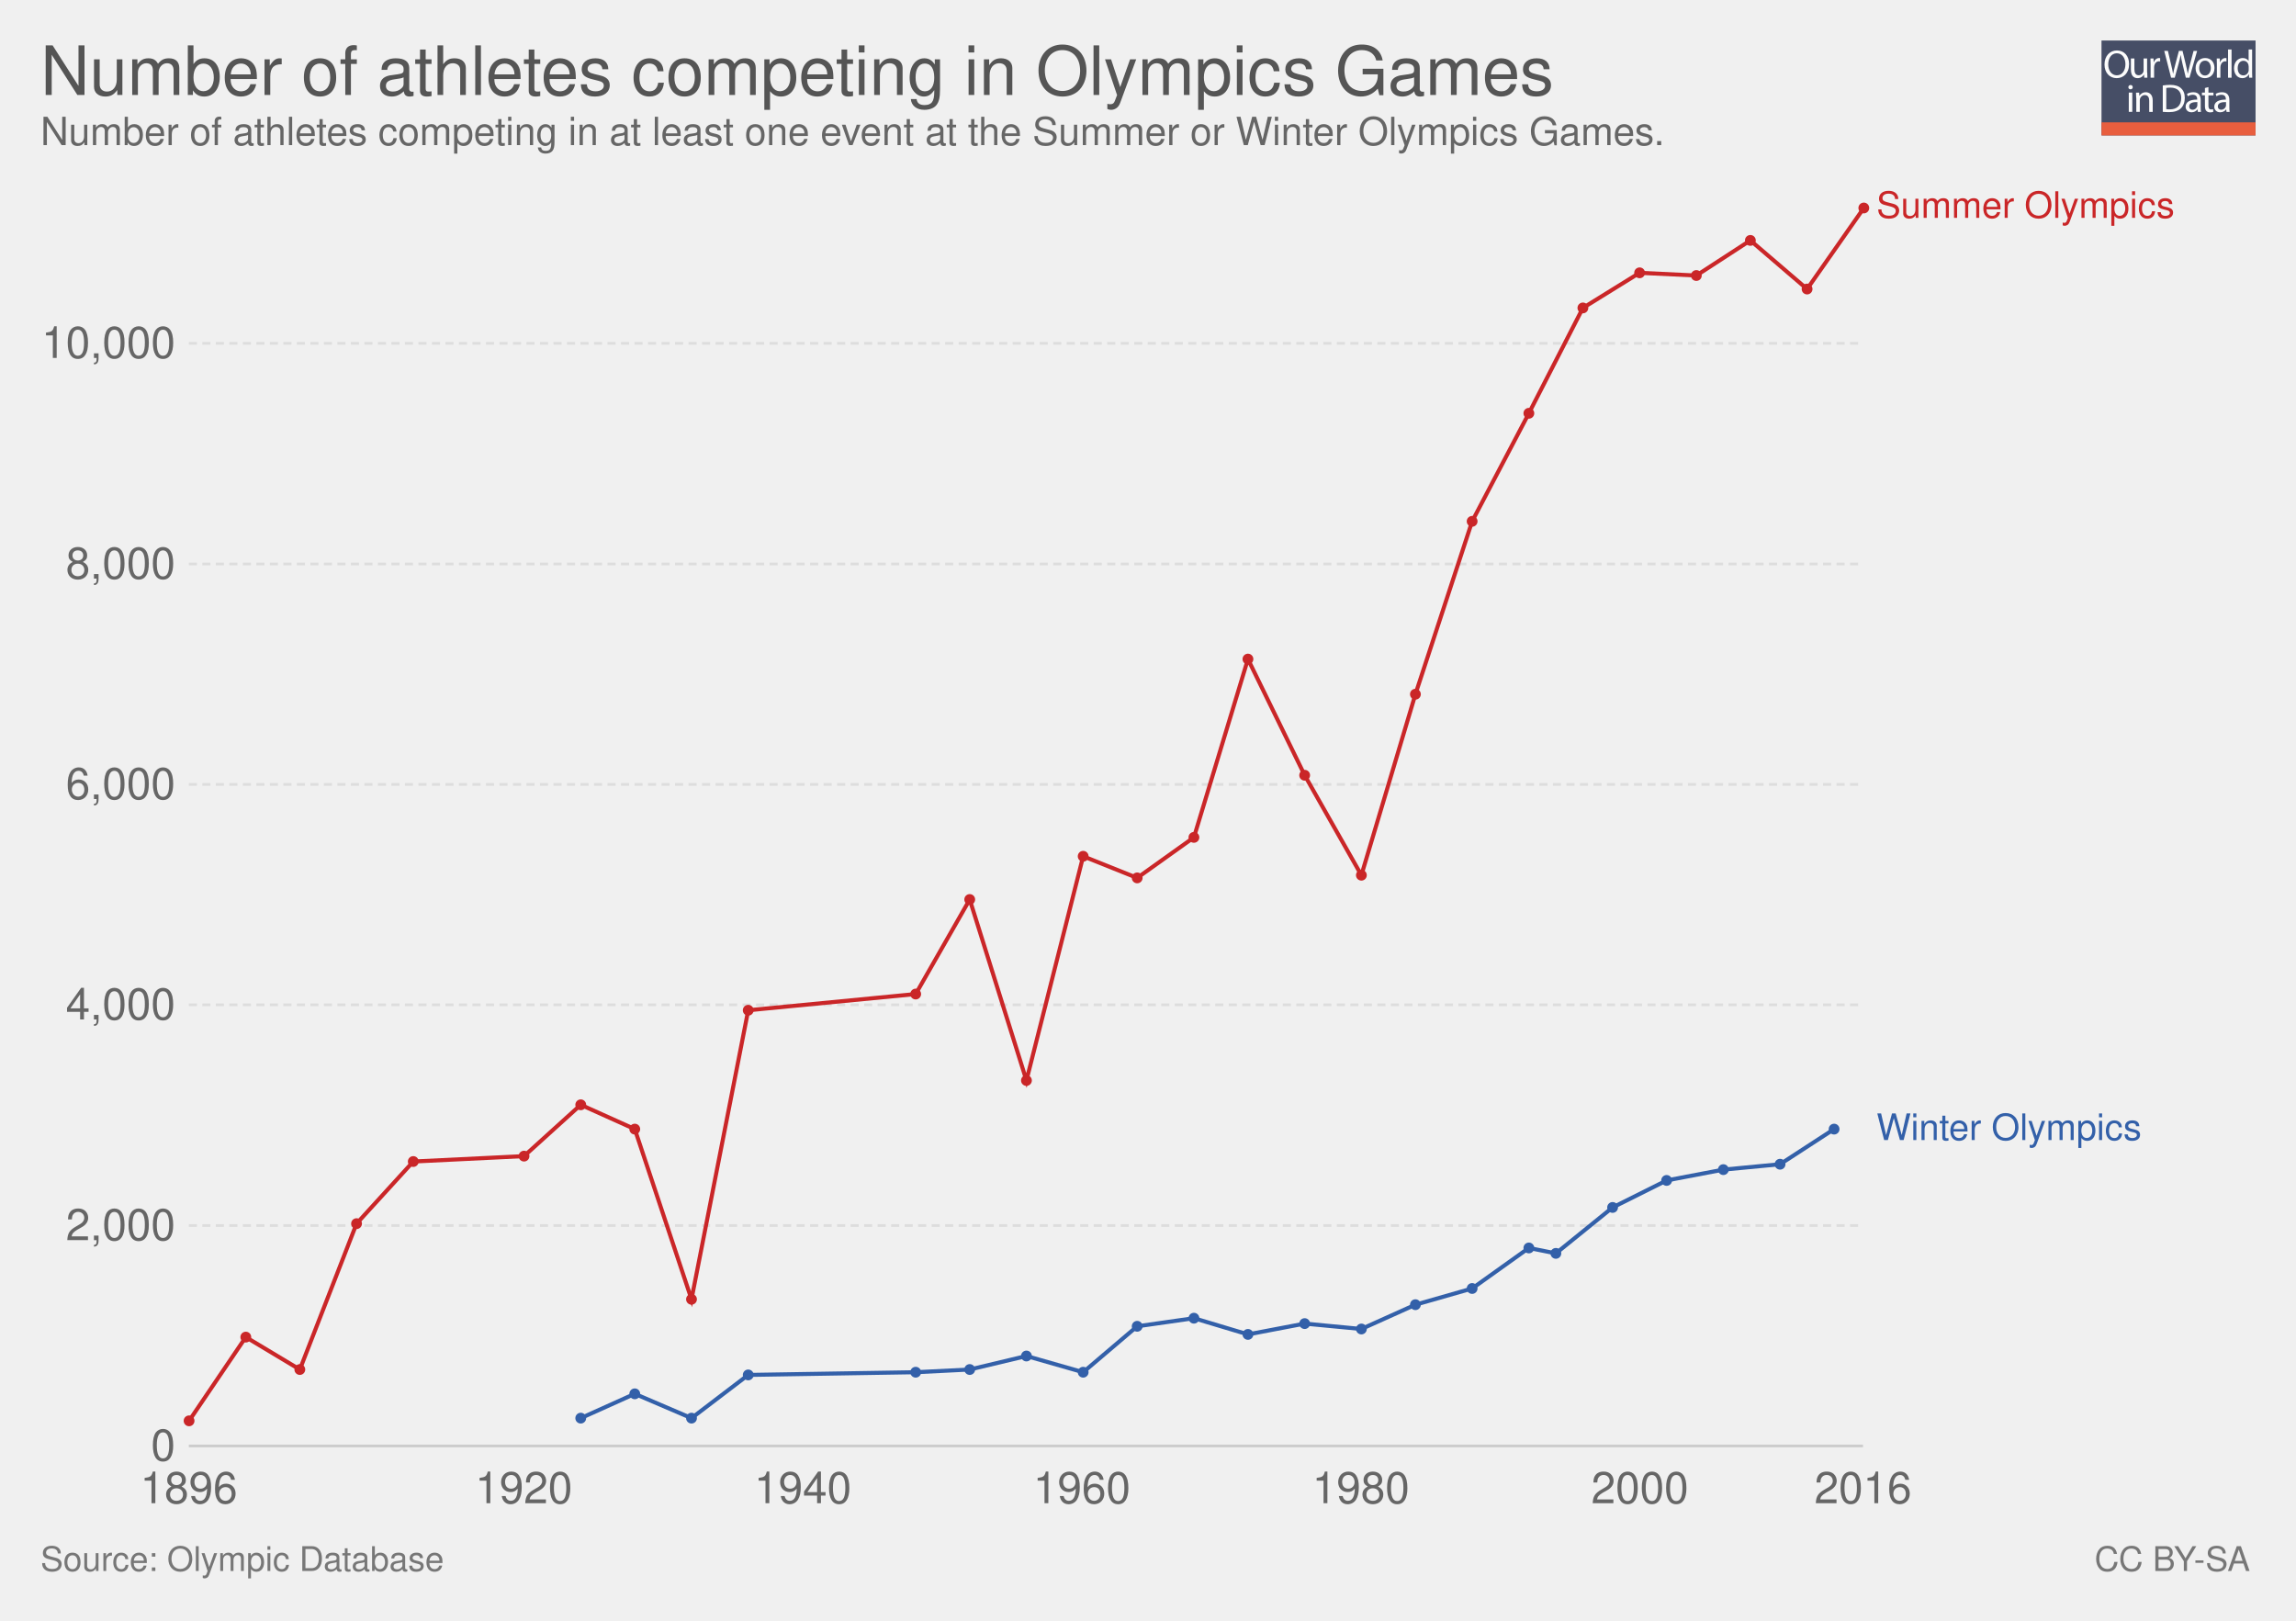
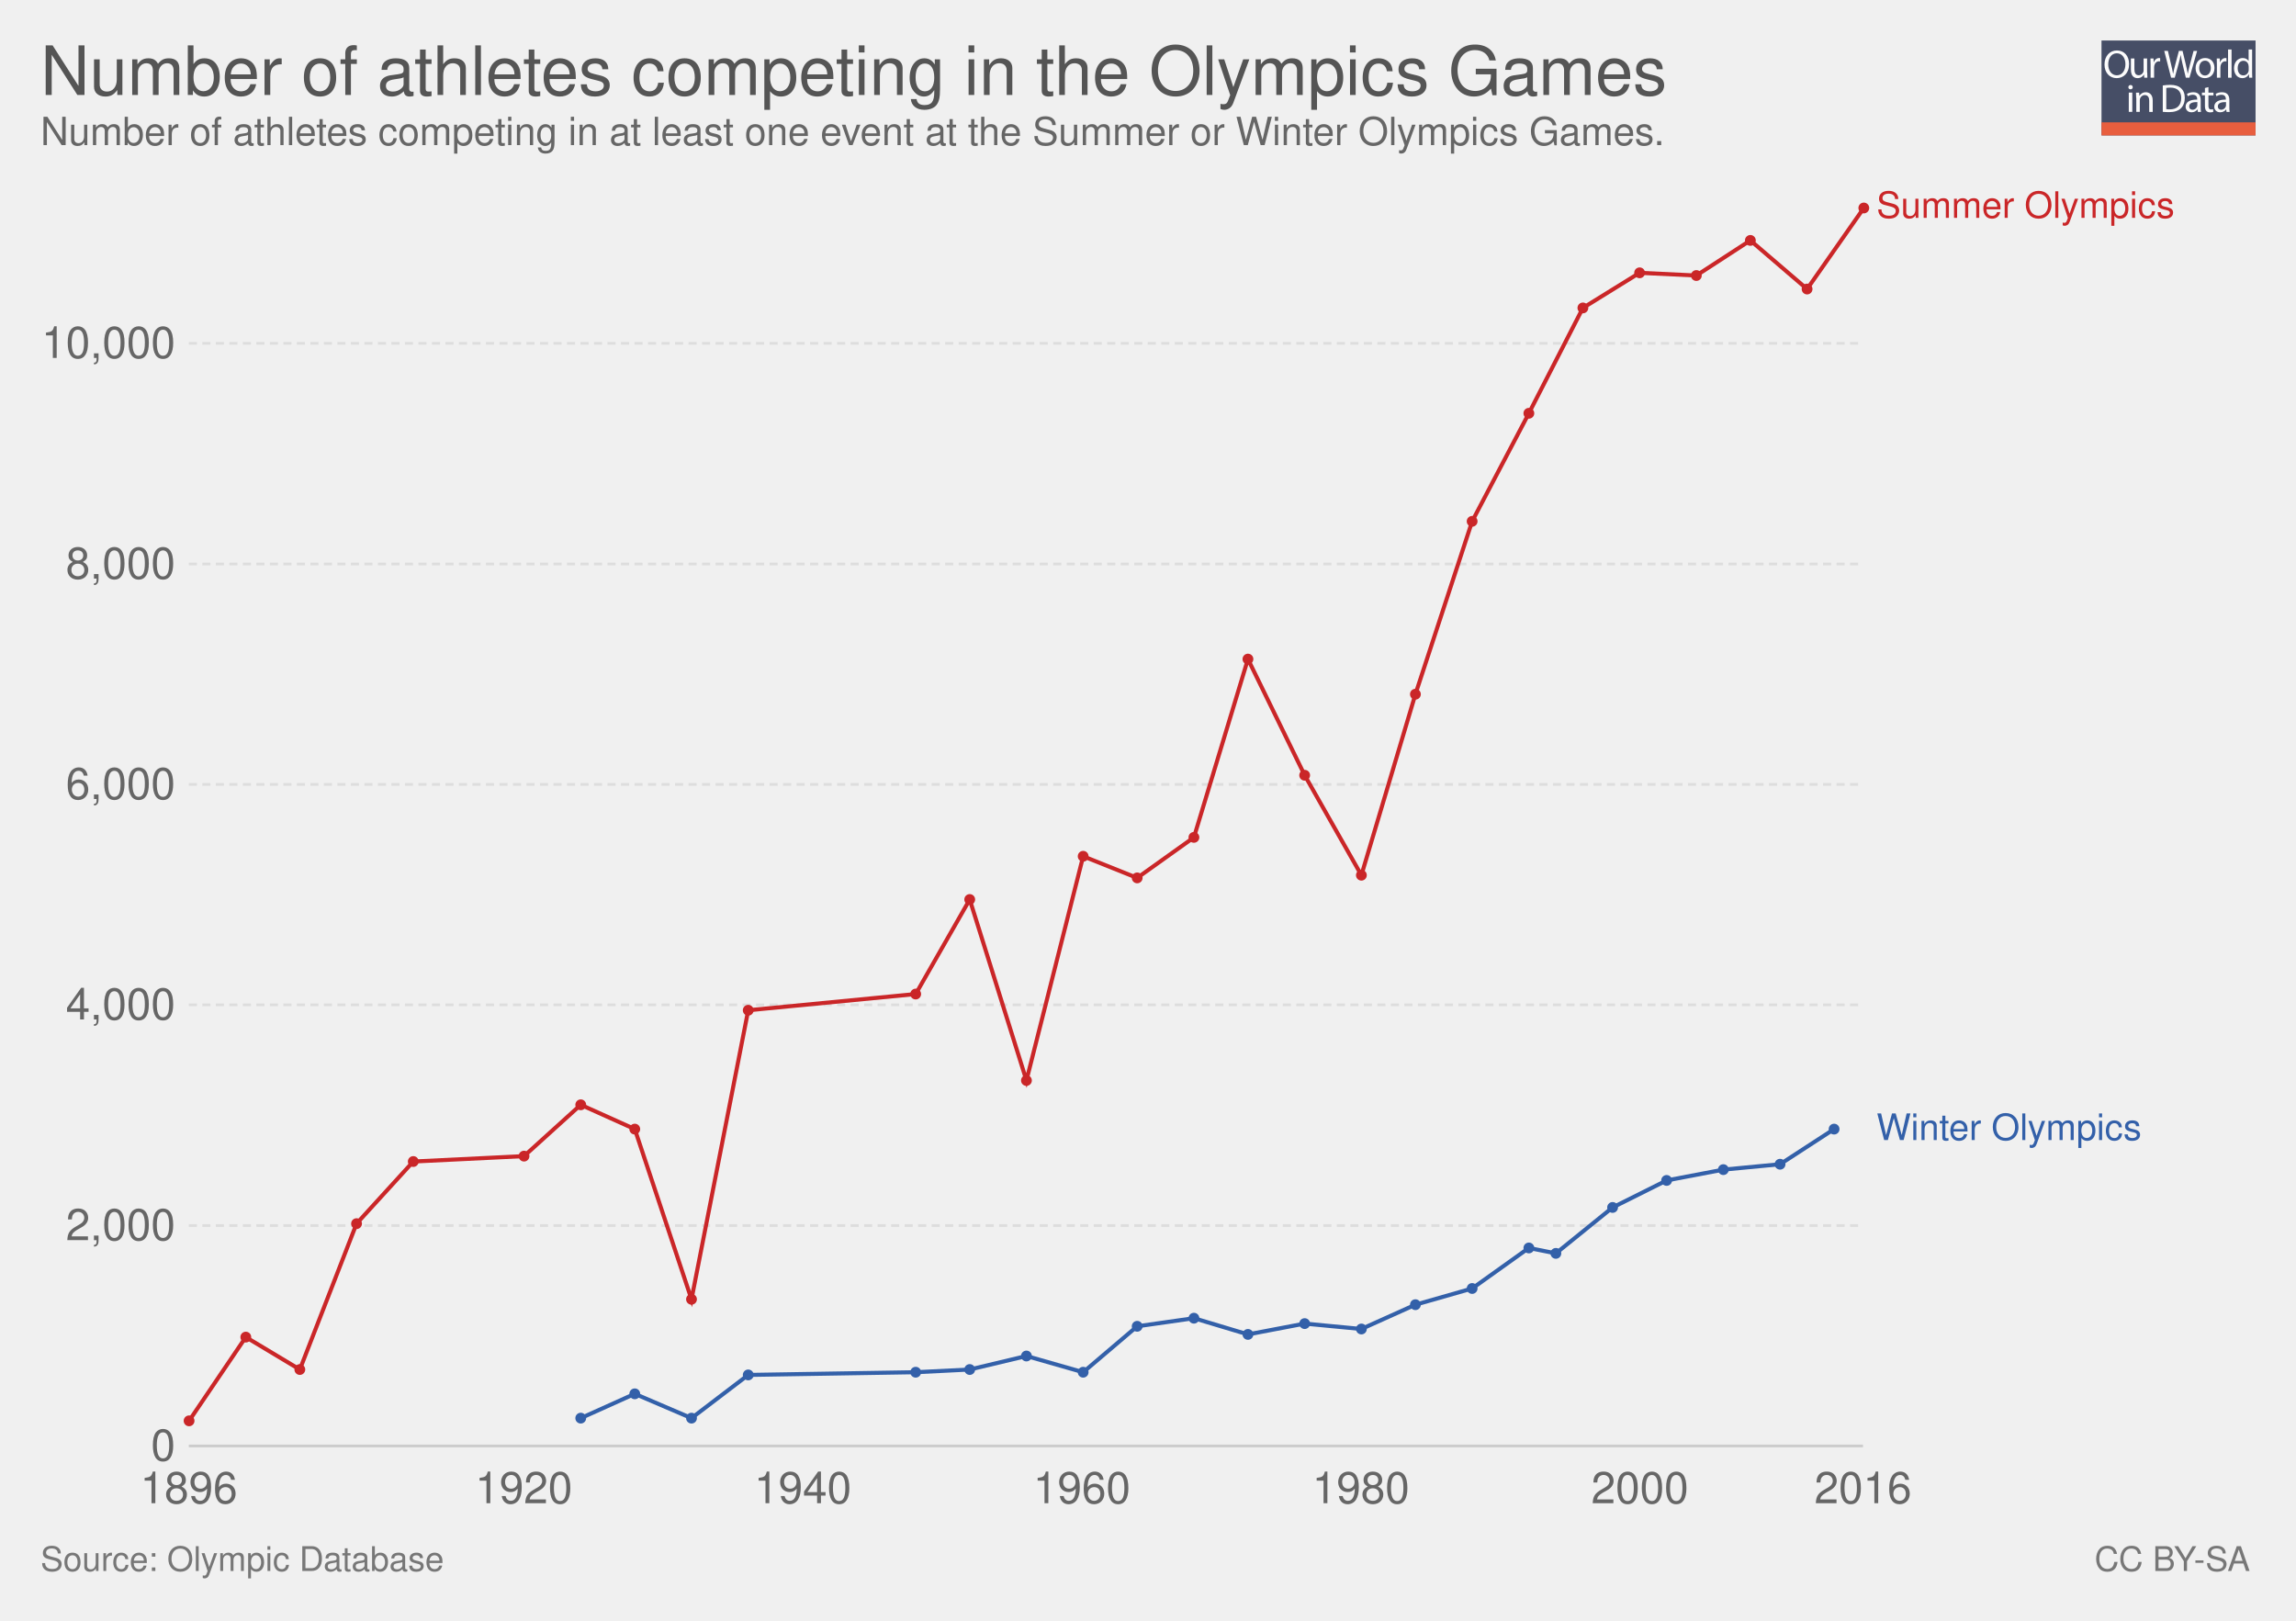
<svg xmlns="http://www.w3.org/2000/svg" xmlns:xlink="http://www.w3.org/1999/xlink" version="1.1" style="font-family: 'Helvetica Neue', Helvetica, Arial, sans-serif; font-size: 18px; background-color: white; text-rendering: optimizeLegibility; -webkit-font-smoothing: antialiased;" width="850" height="600">
  <g class="ChartTab">
    <g class="HeaderView">
      <g opacity="0.8" transform="translate(778, 15) scale(0.27)">
        <a xlink:href="https://ourworldindata.org" target="_blank">
          <g>
            <rect x="0" y="0" fill="#1B2543" width="211.2" height="130.1" />
            <rect x="0" y="112.2" fill="#E63912" width="211.2" height="17.9" />
            <g>
              <rect x="1.2" y="12.3" fill="none" width="210.2" height="99.2" />
              <path fill="#FFFFFF" d="M37.8,32.2c0,12.7-7.7,19.4-17.1,19.4c-9.7,0-16.6-7.5-16.6-18.7c0-11.7,7.3-19.3,17.1-19.3 C31.3,13.7,37.8,21.3,37.8,32.2z M9.2,32.8c0,7.9,4.3,14.9,11.8,14.9c7.5,0,11.8-6.9,11.8-15.3c0-7.3-3.8-14.9-11.8-14.9 C13.1,17.5,9.2,24.8,9.2,32.8z" />
              <path fill="#FFFFFF" d="M62.7,43.8c0,2.7,0.1,5.1,0.2,7.2h-4.3l-0.3-4.3h-0.1c-1.3,2.1-4,4.9-8.8,4.9c-4.2,0-9.1-2.3-9.1-11.6 V24.6h4.8v14.6c0,5,1.5,8.4,5.9,8.4c3.2,0,5.5-2.2,6.3-4.4c0.3-0.7,0.4-1.6,0.4-2.5V24.6h4.8V43.8z" />
              <path fill="#FFFFFF" d="M67.3,32.8c0-3.1-0.1-5.8-0.2-8.2h4.2l0.2,5.2h0.2c1.2-3.5,4.1-5.8,7.3-5.8c0.5,0,0.9,0.1,1.4,0.2v4.5 c-0.5-0.1-1-0.2-1.6-0.2c-3.4,0-5.8,2.6-6.5,6.2c-0.1,0.7-0.2,1.4-0.2,2.2V51h-4.8V32.8z" />
              <path fill="#FFFFFF" d="M95.4,51l-9.4-36.8h5l4.4,18.6c1.1,4.6,2.1,9.2,2.7,12.7h0.1c0.6-3.7,1.8-8,3-12.8l4.9-18.5h5l4.5,18.7 c1,4.4,2,8.7,2.6,12.6h0.1c0.8-4,1.8-8.1,3-12.7l4.9-18.5h4.9L120.6,51h-5L111,31.9c-1.1-4.7-1.9-8.3-2.4-12h-0.1 c-0.7,3.7-1.5,7.3-2.8,12L100.4,51H95.4z" />
              <path fill="#FFFFFF" d="M154.9,37.6c0,9.8-6.8,14-13.2,14c-7.2,0-12.7-5.2-12.7-13.6c0-8.8,5.8-14,13.1-14 C149.8,24,154.9,29.5,154.9,37.6z M133.9,37.9c0,5.8,3.3,10.1,8,10.1c4.6,0,8-4.3,8-10.3c0-4.5-2.2-10.1-7.9-10.1 C136.3,27.6,133.9,32.8,133.9,37.9z" />
              <path fill="#FFFFFF" d="M158.2,32.8c0-3.1-0.1-5.8-0.2-8.2h4.2l0.2,5.2h0.2c1.2-3.5,4.1-5.8,7.3-5.8c0.5,0,0.9,0.1,1.4,0.2v4.5 c-0.5-0.1-1-0.2-1.6-0.2c-3.4,0-5.8,2.6-6.5,6.2c-0.1,0.7-0.2,1.4-0.2,2.2V51h-4.8V32.8z" />
              <path fill="#FFFFFF" d="M173.5,12.3h4.8V51h-4.8V12.3z" />
              <path fill="#FFFFFF" d="M206.5,12.3v31.9c0,2.3,0.1,5,0.2,6.8h-4.3l-0.2-4.6H202c-1.5,2.9-4.7,5.2-9,5.2 c-6.4,0-11.3-5.4-11.3-13.4c-0.1-8.8,5.4-14.2,11.9-14.2c4,0,6.8,1.9,8,4h0.1V12.3H206.5z M201.7,35.4c0-0.6-0.1-1.4-0.2-2 c-0.7-3.1-3.3-5.6-6.9-5.6c-5,0-7.9,4.4-7.9,10.2c0,5.3,2.6,9.8,7.8,9.8c3.2,0,6.2-2.1,7.1-5.7c0.2-0.7,0.2-1.3,0.2-2.1V35.4z" />
              <path fill="#FFFFFF" d="M42.8,64c0.1,1.6-1.1,2.9-3.1,2.9c-1.7,0-2.9-1.3-2.9-2.9c0-1.7,1.3-3,3-3C41.7,61,42.8,62.3,42.8,64z M37.4,97.8V71.4h4.8v26.4H37.4z" />
              <path fill="#FFFFFF" d="M47.5,78.6c0-2.7-0.1-5-0.2-7.1h4.3l0.3,4.4h0.1c1.3-2.5,4.4-5,8.8-5c3.7,0,9.4,2.2,9.4,11.2v15.8h-4.8 V82.6c0-4.3-1.6-7.8-6.1-7.8c-3.2,0-5.6,2.2-6.5,4.9c-0.2,0.6-0.3,1.4-0.3,2.2v15.9h-4.8V78.6z" />
              <path fill="#FFFFFF" d="M84,61.6c2.9-0.4,6.3-0.8,10.1-0.8c6.8,0,11.7,1.6,14.9,4.6c3.3,3,5.2,7.3,5.2,13.2c0,6-1.9,10.9-5.3,14.3 c-3.4,3.4-9.1,5.3-16.3,5.3c-3.4,0-6.2-0.2-8.6-0.4V61.6z M88.8,94.1c1.2,0.2,3,0.3,4.8,0.3c10.2,0,15.7-5.7,15.7-15.6 c0.1-8.7-4.9-14.2-14.9-14.2c-2.5,0-4.3,0.2-5.6,0.5V94.1z" />
              <path fill="#FFFFFF" d="M132.1,97.8l-0.4-3.3h-0.2c-1.5,2.1-4.3,3.9-8.1,3.9c-5.4,0-8.1-3.8-8.1-7.6c0-6.4,5.7-9.9,15.9-9.8v-0.5 c0-2.2-0.6-6.1-6-6.1c-2.5,0-5,0.8-6.9,2l-1.1-3.2c2.2-1.4,5.4-2.3,8.7-2.3c8.1,0,10.1,5.5,10.1,10.8v9.9c0,2.3,0.1,4.5,0.4,6.3 H132.1z M131.4,84.4c-5.3-0.1-11.2,0.8-11.2,5.9c0,3.1,2.1,4.6,4.5,4.6c3.4,0,5.6-2.2,6.4-4.4c0.2-0.5,0.3-1,0.3-1.5V84.4z" />
              <path fill="#FFFFFF" d="M146.6,63.9v7.6h6.9v3.7h-6.9v14.2c0,3.3,0.9,5.1,3.6,5.1c1.3,0,2.2-0.2,2.8-0.3l0.2,3.6 c-0.9,0.4-2.4,0.7-4.3,0.7c-2.2,0-4-0.7-5.2-2c-1.4-1.4-1.9-3.8-1.9-6.9V75.1h-4.1v-3.7h4.1v-6.3L146.6,63.9z" />
              <path fill="#FFFFFF" d="M171.4,97.8l-0.4-3.3h-0.2c-1.5,2.1-4.3,3.9-8.1,3.9c-5.4,0-8.1-3.8-8.1-7.6c0-6.4,5.7-9.9,15.9-9.8v-0.5 c0-2.2-0.6-6.1-6-6.1c-2.5,0-5,0.8-6.9,2l-1.1-3.2c2.2-1.4,5.4-2.3,8.7-2.3c8.1,0,10.1,5.5,10.1,10.8v9.9c0,2.3,0.1,4.5,0.4,6.3 H171.4z M170.7,84.4c-5.3-0.1-11.2,0.8-11.2,5.9c0,3.1,2.1,4.6,4.5,4.6c3.4,0,5.6-2.2,6.4-4.4c0.2-0.5,0.3-1,0.3-1.5V84.4z" />
            </g>
          </g>
        </a>
      </g>
      <a href="https://ourworldindata.org/grapher/athletes-in-olympics" target="_blank">
        <text font-size="25.20" x="15.0" y="35.2" fill="#555">
-           <tspan x="15" y="35.16">Number of athletes competing in Olympics Games</tspan>
+           <tspan x="15" y="35.16">Number of athletes competing in the Olympics Games</tspan>
        </text>
      </a>
      <text font-size="14.40" x="15.0" y="53.7" fill="#666">
        <tspan x="15" y="53.72">Number of athletes competing in at least one event at the Summer or Winter Olympics Games.</tspan>
      </text>
    </g>
    <g class="LineChart">
      <defs>
        <clipPath id="boundsClip-1">
          <rect x="59.896" y="0" width="830" height="959.8" />
        </clipPath>
      </defs>
      <g class="AxisBoxView">
        <g class="HorizontalAxis">
          <text x="69.9" y="556.5" fill="#666" text-anchor="middle" font-size="16.2">1896</text>
          <text x="193.9" y="556.5" fill="#666" text-anchor="middle" font-size="16.2">1920</text>
          <text x="297.2" y="556.5" fill="#666" text-anchor="middle" font-size="16.2">1940</text>
          <text x="400.5" y="556.5" fill="#666" text-anchor="middle" font-size="16.2">1960</text>
          <text x="503.8" y="556.5" fill="#666" text-anchor="middle" font-size="16.2">1980</text>
          <text x="607.1" y="556.5" fill="#666" text-anchor="middle" font-size="16.2">2000</text>
          <text x="689.7" y="556.5" fill="#666" text-anchor="middle" font-size="16.2">2016</text>
        </g>
        <g class="VerticalAxis">
          <text x="64.90" y="535.3" fill="#666" dominant-baseline="middle" text-anchor="end" font-size="16.2">0</text>
          <text x="64.90" y="453.7" fill="#666" dominant-baseline="middle" text-anchor="end" font-size="16.2">2,000</text>
          <text x="64.90" y="372" fill="#666" dominant-baseline="middle" text-anchor="end" font-size="16.2">4,000</text>
          <text x="64.90" y="290.4" fill="#666" dominant-baseline="middle" text-anchor="end" font-size="16.2">6,000</text>
          <text x="64.90" y="208.8" fill="#666" dominant-baseline="middle" text-anchor="end" font-size="16.2">8,000</text>
          <text x="64.90" y="127.1" fill="#666" dominant-baseline="middle" text-anchor="end" font-size="16.2">10,000</text>
        </g>
        <g class="AxisGridLines">
          <line x1="69.90" y1="535.3" x2="689.70" y2="535.3" stroke="#ccc" />
          <line x1="69.90" y1="453.7" x2="689.70" y2="453.7" stroke="#ddd" stroke-dasharray="3,2" />
          <line x1="69.90" y1="372" x2="689.70" y2="372" stroke="#ddd" stroke-dasharray="3,2" />
          <line x1="69.90" y1="290.4" x2="689.70" y2="290.4" stroke="#ddd" stroke-dasharray="3,2" />
          <line x1="69.90" y1="208.8" x2="689.70" y2="208.8" stroke="#ddd" stroke-dasharray="3,2" />
          <line x1="69.90" y1="127.1" x2="689.70" y2="127.1" stroke="#ddd" stroke-dasharray="3,2" />
        </g>
      </g>
      <g clip-path="url(#boundsClip-1)">
        <g class="HeightedLegend clickable">
          <g class="legendMark">
            <rect x="689.705" y="69.85" width="145.295" height="13.5" fill="#fff" opacity="0" />
            <text font-size="13.50" x="694.7" y="80.6" fill="#ca2628">
              <tspan x="694.705" y="80.65">Summer Olympics</tspan>
            </text>
          </g>
          <g class="legendMark">
            <rect x="689.705" y="411.25" width="133.28" height="13.5" fill="#fff" opacity="0" />
            <text font-size="13.50" x="694.7" y="422.1" fill="#3360a9">
              <tspan x="694.705" y="422.05">Winter Olympics</tspan>
            </text>
          </g>
        </g>
        <g class="Lines">
          <rect x="70" y="77" width="620" height="459" fill="rgba(255,255,255,0)" opacity="0" />
          <g class="key-World_0">
            <path stroke="#ca2628" stroke-linecap="round" d="M70 526L91 495L111 507L132 453L153 430L194 428L215 409L235 418L256 481L277 374L339 368L359 333L380 400L401 317L421 325L442 310L462 244L483 287L504 324L524 257L545 193L566 153L586 114L607 101L628 102L648 89L669 107L690 77" fill="none" stroke-width="1.5" />
            <g fill="#ca2628">
              <circle cx="70" cy="526" r="2" />
              <circle cx="91" cy="495" r="2" />
              <circle cx="111" cy="507" r="2" />
              <circle cx="132" cy="453" r="2" />
              <circle cx="153" cy="430" r="2" />
              <circle cx="194" cy="428" r="2" />
              <circle cx="215" cy="409" r="2" />
              <circle cx="235" cy="418" r="2" />
              <circle cx="256" cy="481" r="2" />
              <circle cx="277" cy="374" r="2" />
              <circle cx="339" cy="368" r="2" />
              <circle cx="359" cy="333" r="2" />
              <circle cx="380" cy="400" r="2" />
              <circle cx="401" cy="317" r="2" />
              <circle cx="421" cy="325" r="2" />
              <circle cx="442" cy="310" r="2" />
              <circle cx="462" cy="244" r="2" />
              <circle cx="483" cy="287" r="2" />
              <circle cx="504" cy="324" r="2" />
              <circle cx="524" cy="257" r="2" />
              <circle cx="545" cy="193" r="2" />
              <circle cx="566" cy="153" r="2" />
              <circle cx="586" cy="114" r="2" />
              <circle cx="607" cy="101" r="2" />
              <circle cx="628" cy="102" r="2" />
              <circle cx="648" cy="89" r="2" />
              <circle cx="669" cy="107" r="2" />
              <circle cx="690" cy="77" r="2" />
            </g>
          </g>
          <g class="key-World_1">
            <path stroke="#3360a9" stroke-linecap="round" d="M215 525L235 516L256 525L277 509L339 508L359 507L380 502L401 508L421 491L442 488L462 494L483 490L504 492L524 483L545 477L566 462L576 464L597 447L617 437L638 433L659 431L679 418" fill="none" stroke-width="1.5" />
            <g fill="#3360a9">
              <circle cx="215" cy="525" r="2" />
              <circle cx="235" cy="516" r="2" />
              <circle cx="256" cy="525" r="2" />
              <circle cx="277" cy="509" r="2" />
              <circle cx="339" cy="508" r="2" />
              <circle cx="359" cy="507" r="2" />
              <circle cx="380" cy="502" r="2" />
              <circle cx="401" cy="508" r="2" />
              <circle cx="421" cy="491" r="2" />
              <circle cx="442" cy="488" r="2" />
              <circle cx="462" cy="494" r="2" />
              <circle cx="483" cy="490" r="2" />
              <circle cx="504" cy="492" r="2" />
              <circle cx="524" cy="483" r="2" />
              <circle cx="545" cy="477" r="2" />
              <circle cx="566" cy="462" r="2" />
              <circle cx="576" cy="464" r="2" />
              <circle cx="597" cy="447" r="2" />
              <circle cx="617" cy="437" r="2" />
              <circle cx="638" cy="433" r="2" />
              <circle cx="659" cy="431" r="2" />
              <circle cx="679" cy="418" r="2" />
            </g>
          </g>
        </g>
      </g>
    </g>
    <g style="fill: #777;" class="SourcesFooter">
      <g style="fill: #777;" class="clickable">
        <text font-size="12.60" x="15.0" y="581.6">
          <tspan x="15" y="581.58">Source: Olympic Database</tspan>
        </text>
      </g>
      <text font-size="12.60" x="775.4" y="581.6">
        <tspan x="775.402" y="581.58">
          <a style="fill: #777;" class="cclogo" href="http://creativecommons.org/licenses/by-sa/4.0/deed.en_US" target="_blank">CC BY-SA</a>
        </tspan>
      </text>
    </g>
  </g>
</svg>
